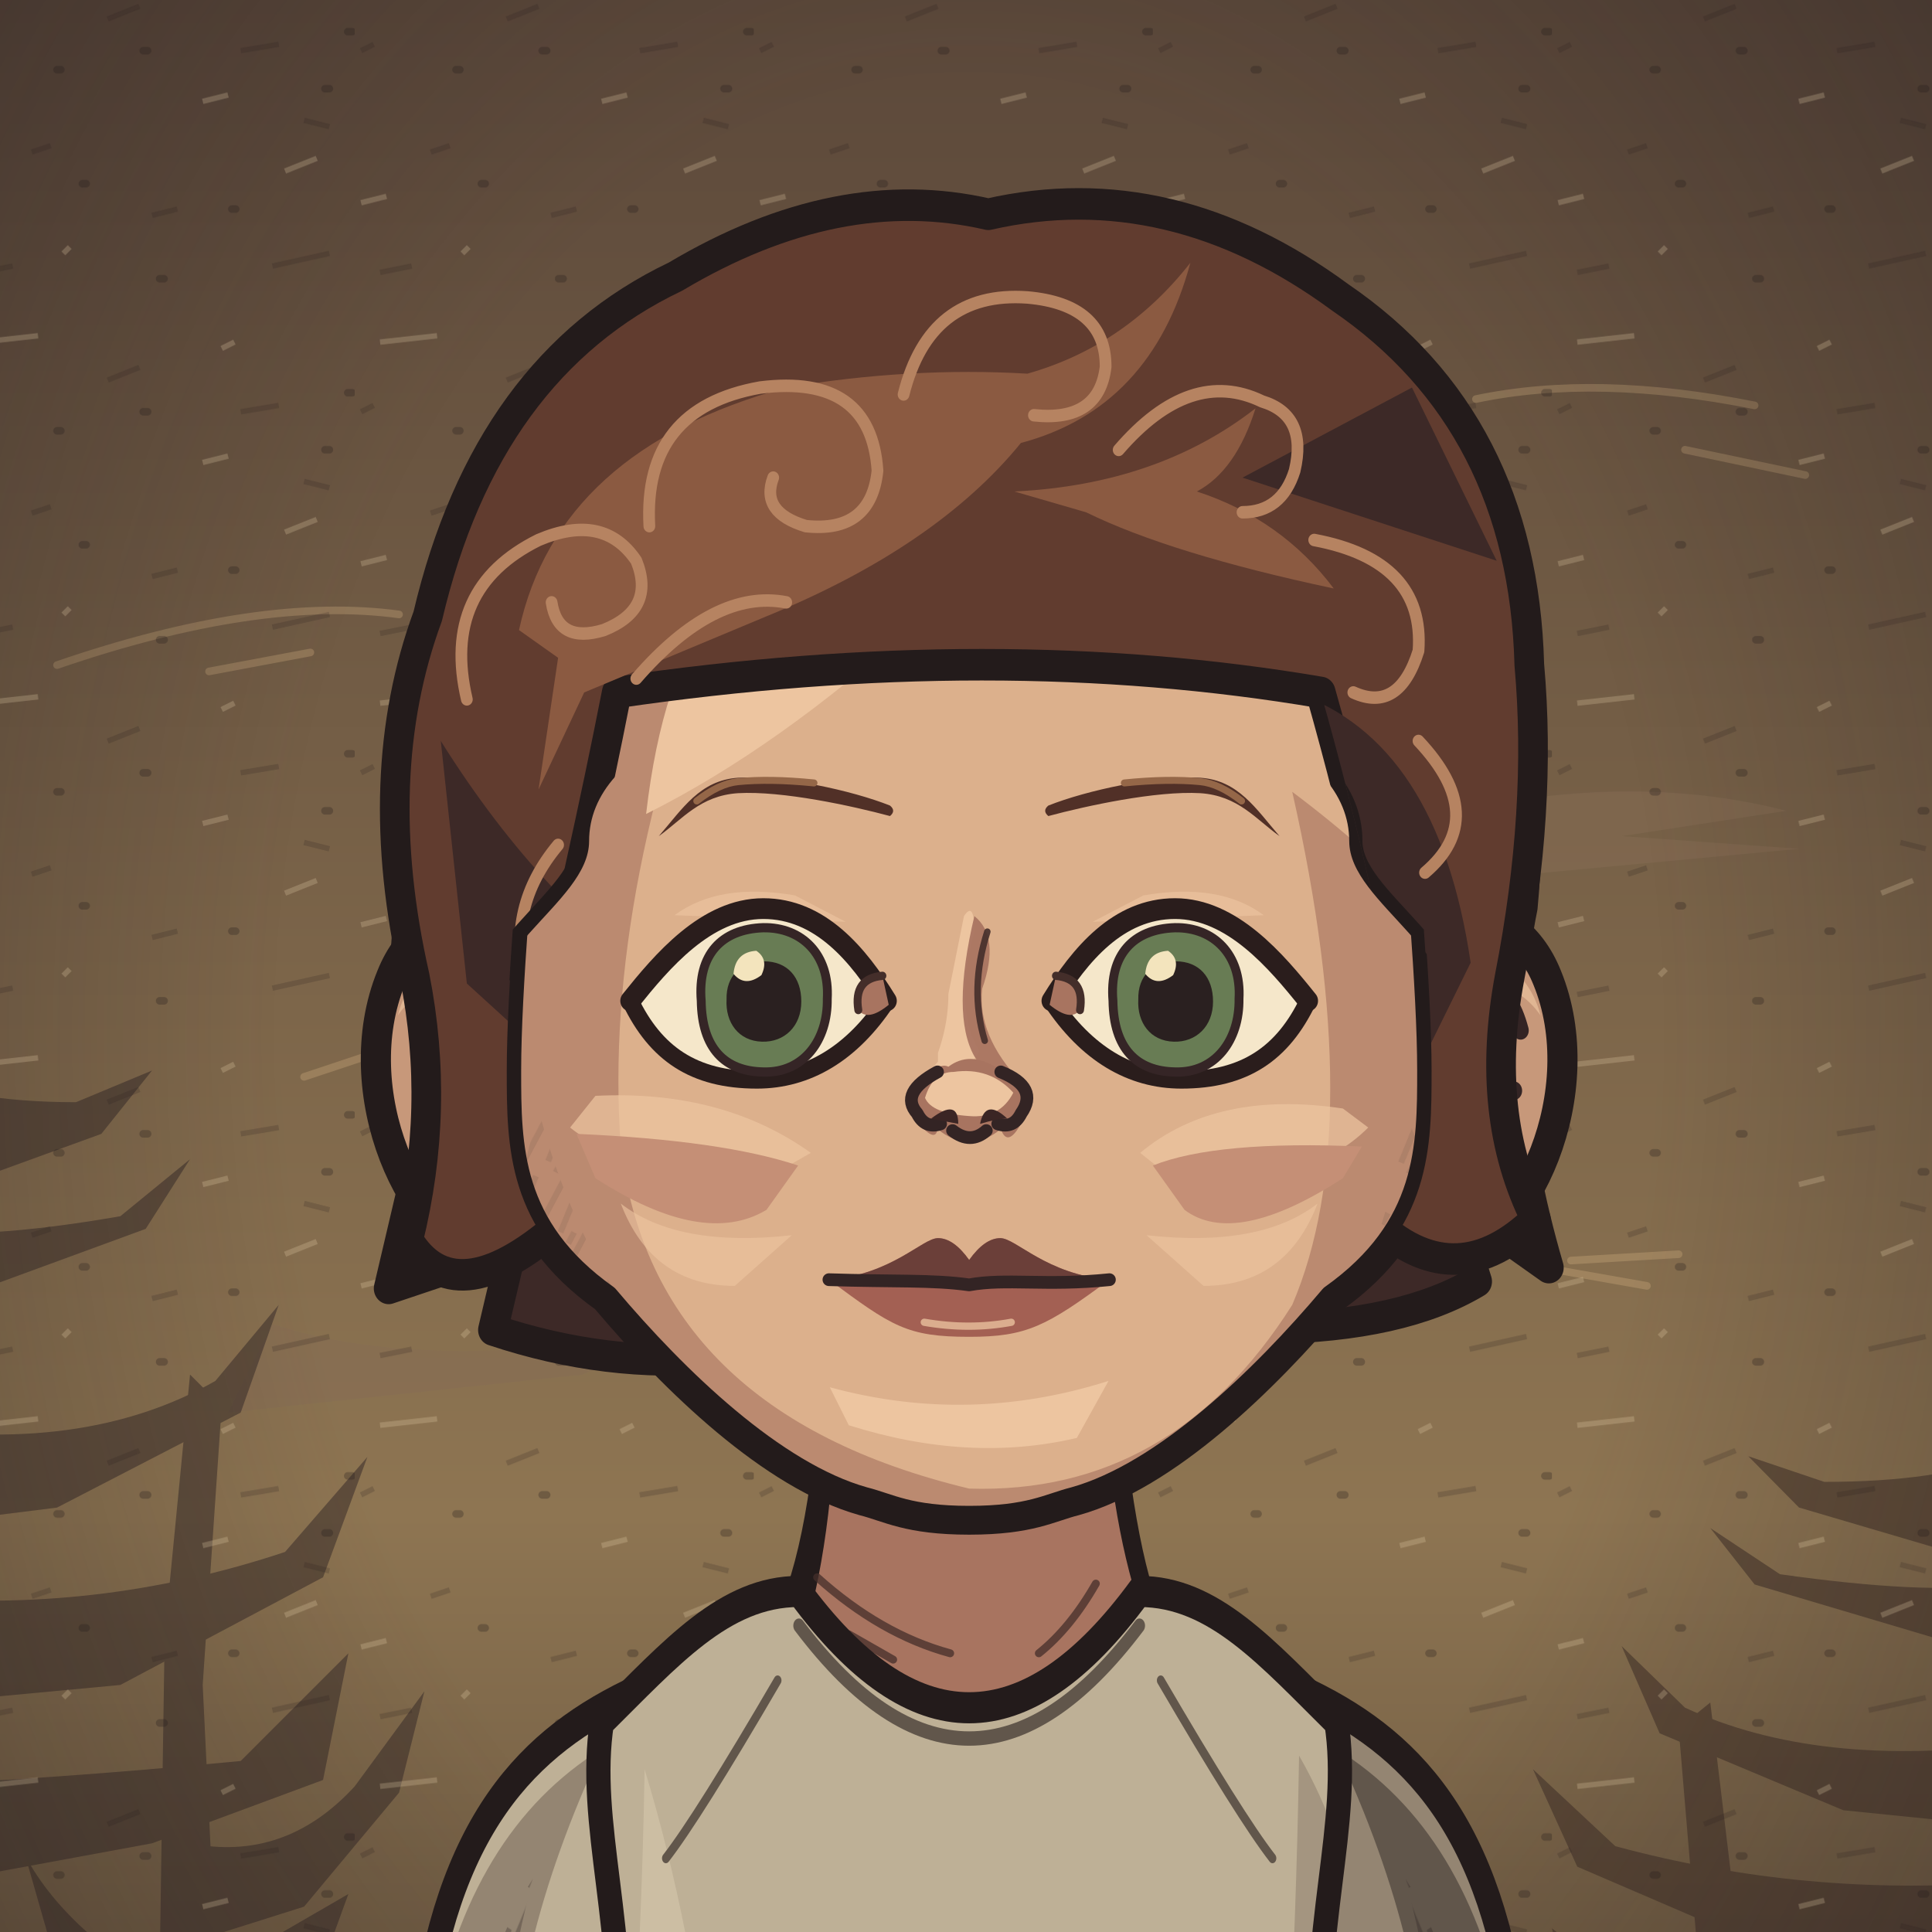
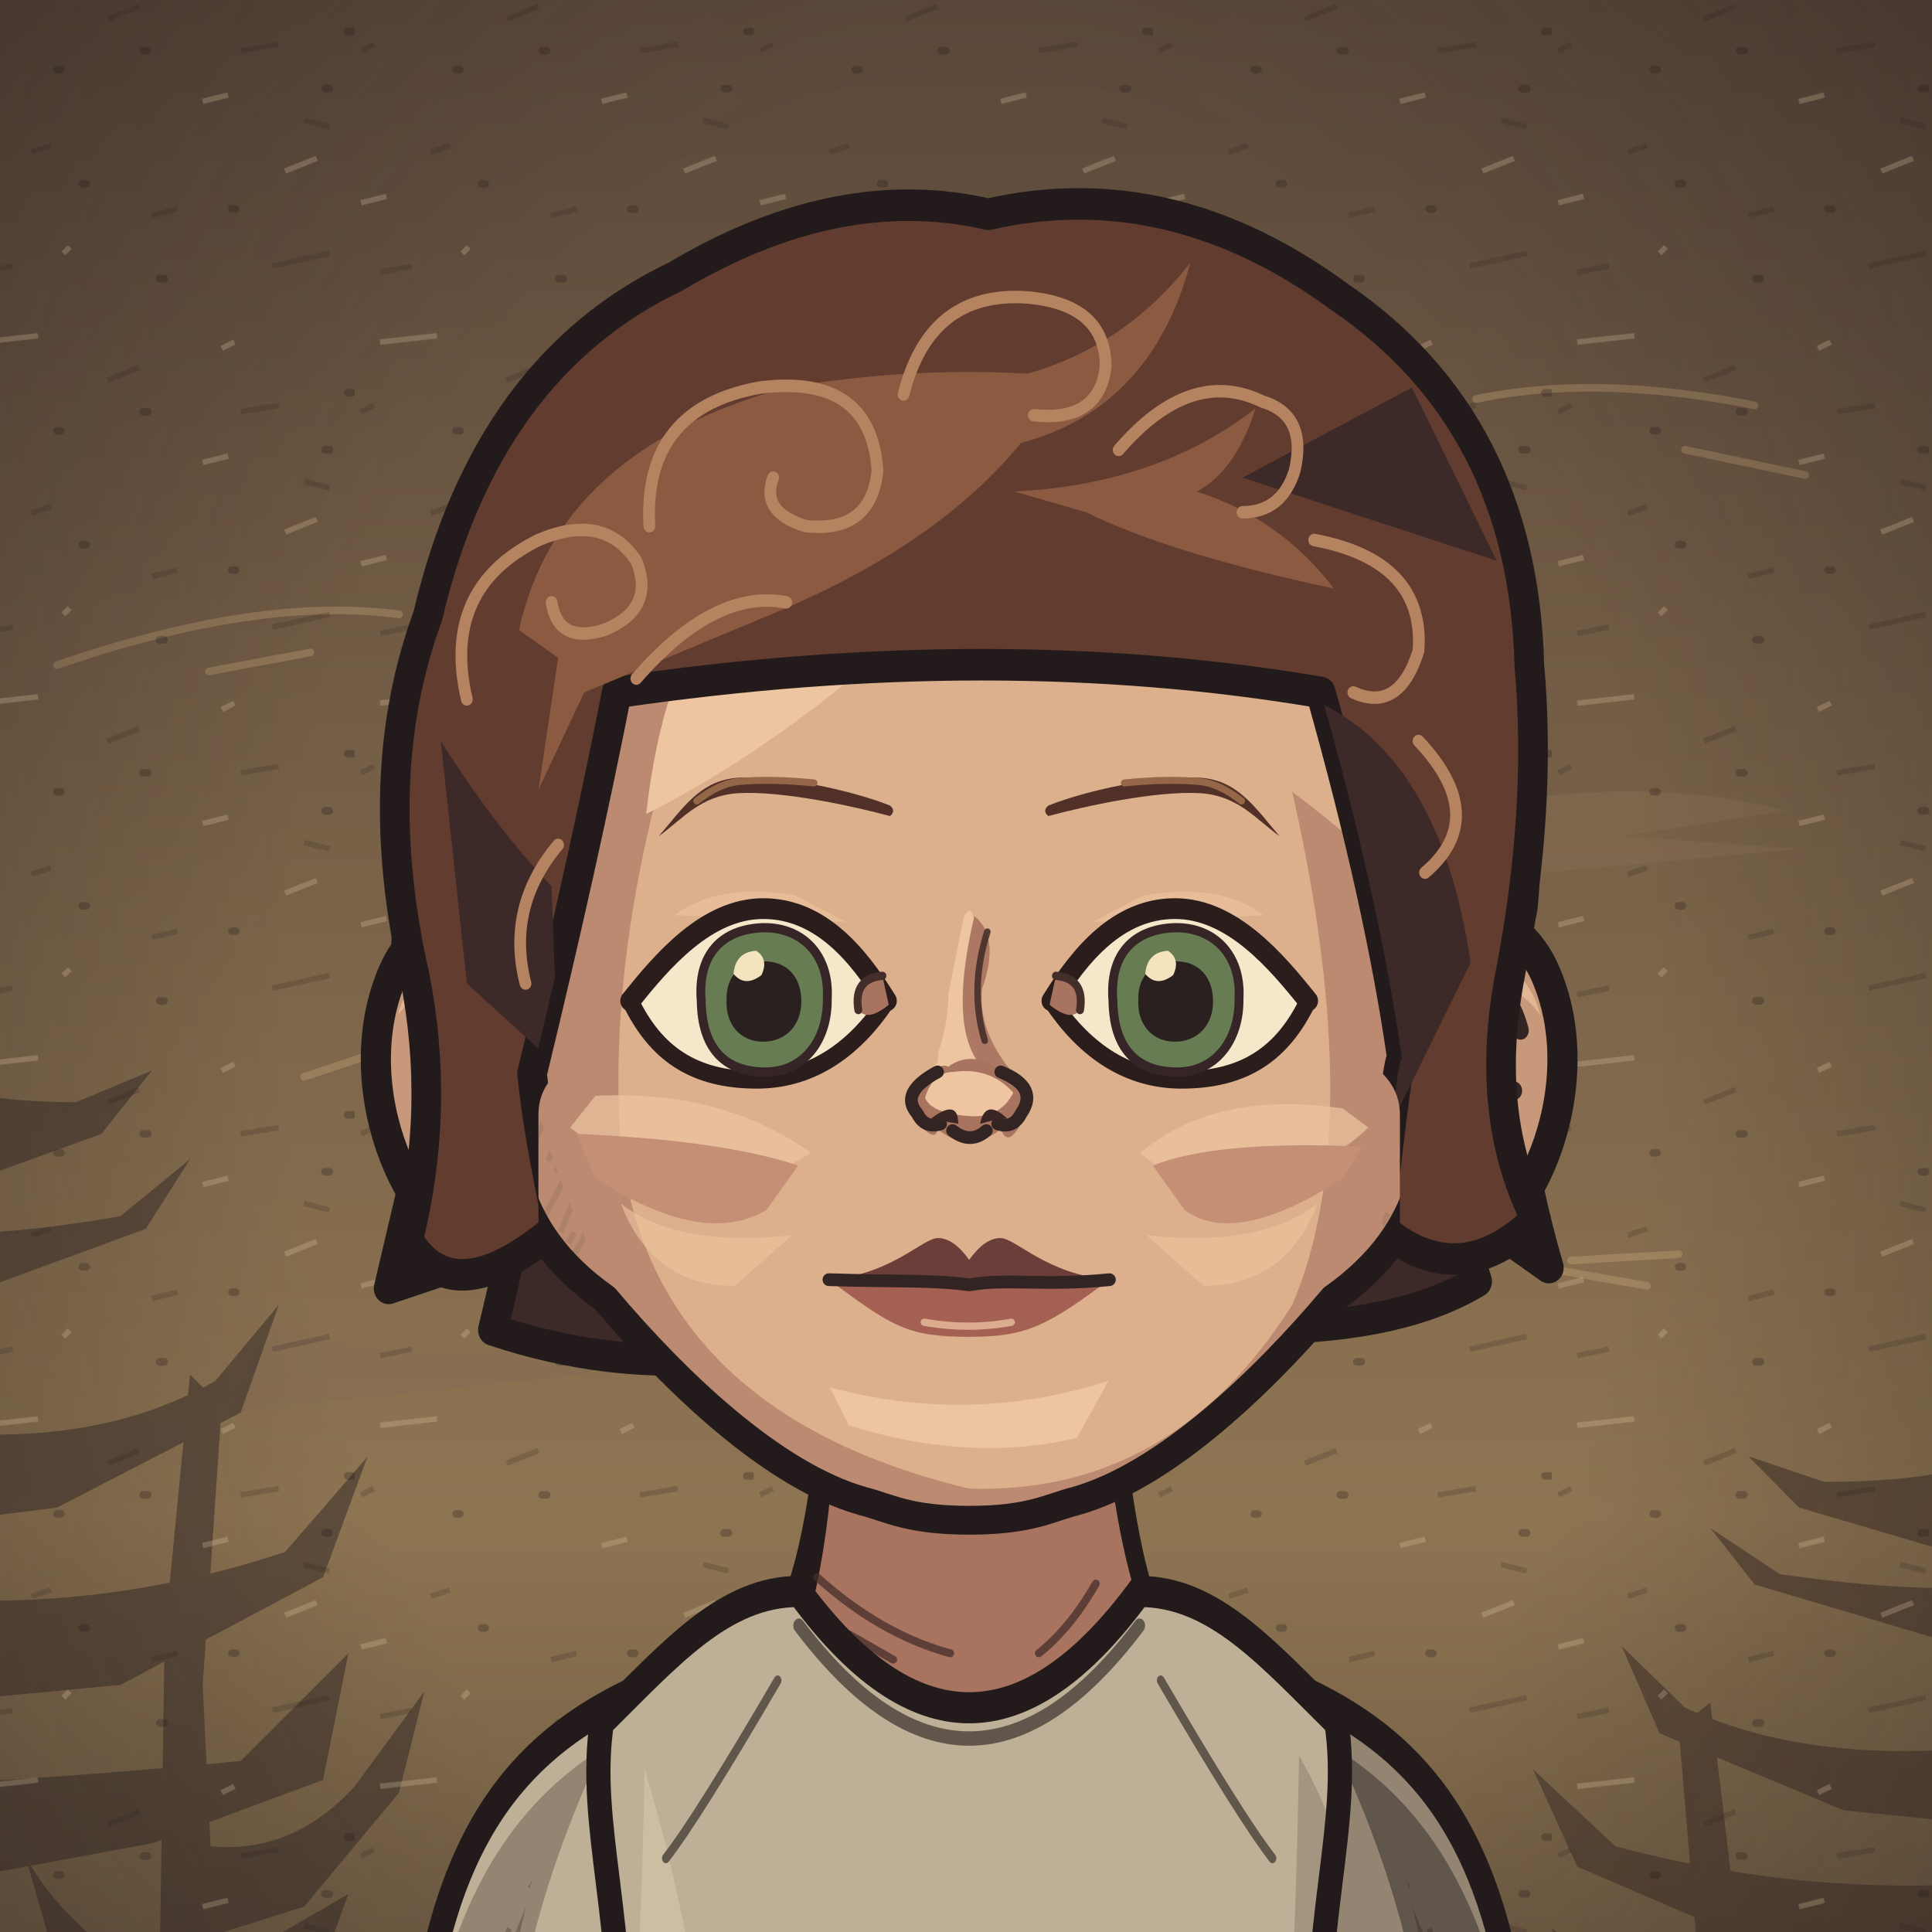
<svg xmlns="http://www.w3.org/2000/svg" xmlns:xlink="http://www.w3.org/1999/xlink" aria-labelledby="title" width="32" height="32" viewBox="7 8 305 305" role="img">
  <defs>
    <style>
      .edge {stroke:#231b1b;stroke-width:4.55;stroke-linecap:round;stroke-linejoin:round}
      .seam {fill:none;stroke:#332424;stroke-width:2.45;stroke-linecap:round;stroke-linejoin:round}
      .etch {fill:none;stroke:#442e2a;stroke-width:1.25;stroke-linecap:round}
      .hair-line {fill:none;stroke:#967661;stroke-width:1.45;stroke-linecap:round}
      .white {fill:#f5e7ca;stroke:#2a1d1c;stroke-width:2.65;stroke-linejoin:round}
      .label {fill:#efdfc1;font:600 20px Georgia,serif}
      .muted {fill:#b8aa96;font:13px 'Segoe UI',sans-serif}
      .section {fill:#dcbb8e;font:600 14px 'Segoe UI',sans-serif}
    </style>
    <linearGradient id="umber" x2="0" y2="1" gradientUnits="objectBoundingBox">
      <stop stop-color="#594639" />
      <stop offset=".56" stop-color="#8e7552" />
      <stop offset="1" stop-color="#3c3029" />
    </linearGradient>
    <linearGradient id="ash" x2="0" y2="1" gradientUnits="objectBoundingBox">
      <stop stop-color="#3b423d" />
      <stop offset=".56" stop-color="#7a7d67" />
      <stop offset="1" stop-color="#242b28" />
    </linearGradient>
    <linearGradient id="rose" x2="0" y2="1" gradientUnits="objectBoundingBox">
      <stop stop-color="#51404a" />
      <stop offset=".56" stop-color="#8a6972" />
      <stop offset="1" stop-color="#372c33" />
    </linearGradient>
    <pattern id="paper-grain" width="63" height="57" patternUnits="userSpaceOnUse">
      <path d="M1 16l2-1m21-4 5-2m16 7 6-1M12 32l3-1m16 11 4-1m20-14 4 1M4 51l5-1m41 0 9-2" fill="none" stroke="#231a1b" stroke-width=".85" opacity=".19" />
      <path d="M4 5l9-1m29 2 2-1M1 40l4-1m12 9 1-1m21-23 4-1m9 12 5-2" fill="none" stroke="#f0dbb5" stroke-width=".85" opacity=".23" />
      <path d="M16 19h.6m13-3h.7m28 6h.7m-39 15h.6m23 4h.6m-12 11h.7m29-39h.7" fill="none" stroke="#21191a" stroke-width="1.2" opacity=".28" stroke-linecap="round" />
    </pattern>
    <pattern id="ink-lines" width="7" height="9" patternUnits="userSpaceOnUse" patternTransform="rotate(28)">
      <path d="M1 -2V10m2.8-8 .6 6m1.9-1v5" stroke="#271d1d" stroke-width=".95" fill="none" opacity=".65" />
    </pattern>
    <radialGradient id="vignette" cx=".5" cy=".39" r=".72">
      <stop offset=".47" stop-color="#20191c" stop-opacity="0" />
      <stop offset="1" stop-color="#20191c" stop-opacity=".48" />
    </radialGradient>
    <g id="firs" fill="currentColor">
      <path d="M10 439Q15 379 12 300L9 220 15 146 15 54 19 80 21 147 28 230 25 326 29 439Z" />
      <path d="M17 169Q27 174 45 174L57 169 49 179 27 187 17 185                M18 194Q29 196 52 192L63 183 56 194 26 205 16 207                M15 225Q46 230 67 218L77 206 71 223 42 238 18 241                M17 252Q48 255 78 245L91 230 84 249 52 266 20 269                M14 282Q40 281 71 278L88 261 84 281 57 291 19 298                M19 312Q43 316 69 310L88 299 84 310 58 322 22 325" />
      <path d="M6 312 0 315V284L11 285M0 266 13 270V250L0 249M0 220 15 221 15 206 0 202                M0 180 16 181V167L0 165M0 141 15 150V138L0 133M0 112 17 127V118L0 104" />
      <path d="M64 440Q55 380 58 324L59 258 63 217 68 222 65 266 68 328 76 440Z                M63 291Q78 294 89 282L100 267 96 283 81 301 62 307                M63 323Q80 323 106 304L98 321 68 339                M63 316Q44 306 37 293L41 307 64 329Z" />
    </g>
    <g id="brambles" fill="none" stroke="currentColor" stroke-linecap="round" stroke-linejoin="round">
      <path stroke-width="3.8" d="M9 440Q13 401 21 380T26 333m-8 57Q39 375 43 352m-28 46Q6 377 0 376M41 440Q41 402 63 385m-20 44q26-6 39-30" />
      <path stroke-width="2" d="M23 364l14-13m-12 4-7-15m20 29 17-4m-15-1 1-11m13 49 2-17m2 14 18-5m-34 32q-12-10-17-10" />
    </g>
    <g id="night-scratches" fill="none" stroke="currentColor" stroke-width="1.2" stroke-linecap="round">
      <path d="M16 113q32-11 54-8m-30 9 16-3m184-40q19-4 44 1m-11 7 19 4                M24 335q33-3 68-16m-44 16 26-4m164-9q31 5 60-3m-39 8 38-3                M27 391q22-6 52-5m168 14q28-8 57-8m-40 11 24-4                M55 178l18-6m177 36 17 3m-12-4 17-1" />
    </g>
    <g id="shirt-setting">
      <rect width="320" height="440" fill="url(#umber)" />
      <path d="M50 217q24 8 64 1l-15 7-56 6m176-90q39-13 70-5l-26 4 28 2-64 6" fill="#856c54" opacity=".5" />
      <use xlink:href="#firs" style="color:#342827" opacity=".52" transform="translate(-26 8)" />
      <use xlink:href="#firs" style="color:#413128" opacity=".58" transform="translate(340 101) scale(-1 .81)" />
      <use xlink:href="#night-scratches" style="color:#dfbb87" opacity=".28" />
      <use xlink:href="#brambles" style="color:#291f22" opacity=".71" />
      <rect width="320" height="440" fill="url(#vignette)" />
      <rect width="320" height="440" fill="url(#paper-grain)" />
    </g>
    <g id="armor-setting">
      <rect width="320" height="440" fill="url(#ash)" />
      <path d="M42 173q49-4 68 3l-43 6 25 3-49 4m151 35q47 10 104-6l-26 14-62 8Z" fill="#707764" opacity=".48" />
      <use xlink:href="#firs" style="color:#27312c" opacity=".64" transform="translate(-36 30)" />
      <use xlink:href="#firs" style="color:#303833" opacity=".75" transform="translate(324 45) scale(-.86 1.03)" />
      <use xlink:href="#brambles" style="color:#252a27" opacity=".62" transform="translate(319 10) scale(-1 1)" />
      <use xlink:href="#night-scratches" style="color:#d8d8a9" opacity=".28" transform="translate(-2 21)" />
      <rect width="320" height="440" fill="url(#vignette)" />
      <rect width="320" height="440" fill="url(#paper-grain)" />
    </g>
    <g id="woman-setting">
      <rect width="320" height="440" fill="url(#rose)" />
      <path d="M44 235q40-4 76-1l-20 6-36 2 19 3-44 5m183-50q35 3 60-3l-24 9-31 2" fill="#775d65" opacity=".6" />
      <use xlink:href="#firs" style="color:#3b2b34" opacity=".58" transform="translate(-20 84) scale(.86 .91)" />
      <use xlink:href="#firs" style="color:#3d2e39" opacity=".68" transform="translate(327 54) scale(-.85 .98)" />
      <path d="M300 440q-2-82-6-173l-9-103 7-35 12 42 9 98 7 171Z                M294 195q-10-18-25-24l-15-1 13-4 11 2 18 15                M285 162q-13-22-34-27l-7 4 7-11 17 4 20 17                M303 242q-18-23-36-27l-13 3 15-9 11 2 21 15" fill="#3a2b33" opacity=".64" />
      <use xlink:href="#brambles" style="color:#2d2229" opacity=".8" transform="translate(12 6)" />
      <use xlink:href="#night-scratches" style="color:#e1b8a8" opacity=".28" transform="translate(0 7)" />
      <rect width="320" height="440" fill="url(#vignette)" />
      <rect width="320" height="440" fill="url(#paper-grain)" />
    </g>
    <pattern id="mail-rings" width="14" height="13" patternUnits="userSpaceOnUse" patternTransform="rotate(-7)">
      <path d="M-1 2q3-3 6 0 1 3-2 5Q0 8-1 5M6 2q3-3 6 0 1 3-2 5Q7 8 6 5M3 8q3-3 6 0 1 3-2 5-3 1-4-2M10 8q3-3 6 0" fill="none" stroke="#2d2c28" stroke-width="1.6" stroke-linecap="round" />
      <path d="M-.5 4q1.5-2 3-1m5 1q1.4-2 3-1M4 10q1.5-2 3-1m4 1q1.4-2 3-1" fill="none" stroke="#9a9b87" stroke-width="1.12" opacity=".78" stroke-linecap="round" />
    </pattern>
    <pattern id="armor-plates" width="47" height="24" patternUnits="userSpaceOnUse" patternTransform="translate(4 4) rotate(2)">
      <path d="M1 0l21 .7 1 18-3 3-17-1-1-4Zm24 1 19-1 2 15-3 7-19-2Z" fill="#85867a" stroke="#352e2a" stroke-width="1.75" stroke-linejoin="round" />
      <path d="M2 2l18 .2-.2 4L5 7 4 17Zm24 0 16-1 1 4-14 2-3 10Z" fill="#a9a58d" />
      <path d="M19 4l4 14-3 3-16-1 13-4Zm22 2 4 10-2 5-17-1 13-4Z" fill="#62655f" />
      <path d="M7 7l1-.5m6 12 3-2m16-7 5-1m-7 5 4-2" fill="none" stroke="#d0c0a0" stroke-width=".9" opacity=".76" />
      <path d="M6 12q2-2 2.7 1-1 2.2-2.7.5Zm12 1q1.8-2 2.4.6-1 2.6-2.5.8Zm11 1q1-2.2 2.8-1-.2 2.9-2.8 2.1Zm12-2q2.2-1.4 2.3.8-1 2.3-2.3.5Z" fill="#3c342d" />
    </pattern>
    <clipPath id="portrait-frame">
      <rect width="320" height="440" />
    </clipPath>
    <clipPath id="wardrobe-torso-mask">
      <path d="M128 273 C114 273 104 282 91 292 C88 307 96 322 94 346 C92 370 102 386 101 400 C100 415 96 431 91 445 H229 C224 431 220 415 219 400 C218 386 228 370 226 346 C224 322 232 307 229 292 C216 282 206 273 192 273 Q160 307 128 273Z" />
    </clipPath>
    <clipPath id="wardrobe-sleeve-mask">
      <path d="M102 286 C80 293 64 304 58 332 C48 362 47 415 60 445 H102 Q122 406 120 336Z" />
    </clipPath>
    <clipPath id="face-shape-clip">
      <path d="M 160 67 C 199 67 226 84 230 128 C 231 143 233 164 233 177 C 233 189 233 202 217.5 213 C 206.53 226 191.02 241 176.72 245 C 172.72 246 169.68 248 160 248 C 150.32 248 147.28 246 143.28 245 C 128.98 241 113.47 226 102.5 213 C 87 202 87 189 87 177 C 87 164 89 143 90 128 C 94 84 121 67 160 67 Z" />
    </clipPath>
    <clipPath id="face-features-eye-left">
      <path d="M-21 0 C-16 -6 -9 -14 0 -14 C9 -14 15 -7 19.5 0 C14 8 7 12 -1 12 C-11 12 -17 8 -21 0Z" />
    </clipPath>
    <clipPath id="face-features-eye-right">
      <path d="M-21 0 C-16 -6 -9 -14 0 -14 C9 -14 15 -7 19.5 0 C14 8 7 12 -1 12 C-11 12 -17 8 -21 0Z" />
    </clipPath>
    <clipPath id="face-features-nose-bridge">
      <path d="M154 144H167V179L172 185V187H149V185L154 179Z" />
    </clipPath>
    <mask id="hair-face-opening" maskUnits="userSpaceOnUse" x="0" y="0" width="320" height="440">
      <rect fill="white" x="0" y="0" width="320" height="440" />
      <g clip-path="url(#face-shape-clip)">
-         <path d="M220 140.782C220 125.782 197 115.782 160 115.782S100 125.782 100 140.782C100 150.782 81 158 81 176V300H239V176C239 158 220 150.782 220 140.782Z" fill="black" />
+         <path d="M109.2 138.2C114.75 133.872 117.5 129.382 123.5 128.982C130.5 128.582 141.5 130.982 149 133.372Q160 141.372 171 133.372C178.5 130.982 189.5 128.582 196.5 128.982C202.5 129.382 205.25 133.872 210.8 138.2C210.8 147.2 216.9 149 216.9 166C216.9 175 228 175 228 184V300H92V184C92 175 103.1 175 103.1 166C103.1 149 109.2 147.2 109.2 138.2Z" fill="black" />
      </g>
    </mask>
    <clipPath id="hair-crown-clip">
      <path d="M97 198q-16 13-23 2 5-19 1-38-7-29 2-52 9-36 38-49 25-14 48-9 28-6 54 12 28 18 29 53 2 21-3 45-4 20 4 35-12 11-24 1Q226 172 226.5 174Q223 151 214 121Q164 113 106 121Q101 145 93 176Q94 185 97 198Z" />
    </clipPath>
  </defs>
  <g clip-path="url(#portrait-frame)">
    <use xlink:href="#shirt-setting" />
    <g id="hair-back" transform="matrix(1.029 0 0 1.094 -4.706 -15.059)">
      <path d="M104 96q-25 16-27 45-7 21 0 42l-6 24 19-6-3 12q35 11 69-6 59 12 82-1l-4-12 15 10q-9-29-4-52 4-39-23-58Z" fill="#3d2927" class="edge" />
    </g>
    <g data-part="neck">
      <g id="face-shape-neck">
        <path d="M 139 219 Q 138 249 132 263 Q 125 270 109 278 L 126 301 194 301 211 278 Q 195 270 188 263 Q 183 250 181 219 Z" fill="#d0a282" class="edge" />
        <path d="M 139 224 181 224 Q 182 247 187 262 Q 178 275 160 277 Q 142 275 134 266 Q 139 249 139 224 Z" fill="#a87460" />
        <path d="M 136 257 q 10 9 21 12 m -16 -3 7 4 m 32 -12 q -4 7 -9 11" class="etch" opacity=".75" />
      </g>
    </g>
    <g data-part="wardrobe" transform="matrix(0.84 0 0 1.08 25.6 -35.6)">
      <g id="wardrobe-outfit-norse_child_tunic" data-outfit="norse_child_tunic">
        <path d="M102 286 C80 293 64 304 58 332 C48 362 47 415 60 445 H102 Q122 406 120 336Z" fill="#beb096" class="edge" />
        <g data-part="sleeve-left" clip-path="url(#wardrobe-sleeve-mask)">
          <path d="M59 337 Q66 308 91 296 Q73 326 74 351 L63 373 Q63 421 74 444 H60 Q45 397 59 337Z" fill="#948572" />
          <path d="M58 354 Q69 326 78 315 Q69 342 72 359 L55 383Z" fill="url(#ink-lines)" opacity=".44" />
        </g>
        <g transform="translate(320 0) scale(-1 1)">
          <path d="M102 286 C80 293 64 304 58 332 C48 362 47 415 60 445 H102 Q122 406 120 336Z" fill="#948572" class="edge" />
          <g data-part="sleeve-right" clip-path="url(#wardrobe-sleeve-mask)">
            <path d="M59 337 Q66 308 91 296 Q73 326 74 351 L63 373 Q63 421 74 444 H60 Q45 397 59 337Z" fill="#61564b" />
            <path d="M58 354 Q69 326 78 315 Q69 342 72 359 L55 383Z" fill="url(#ink-lines)" opacity=".44" />
          </g>
        </g>
        <path d="M128 273 C114 273 104 282 91 292 C88 307 96 322 94 346 C92 370 102 386 101 400 C100 415 96 431 91 445 H229 C224 431 220 415 219 400 C218 386 228 370 226 346 C224 322 232 307 229 292 C216 282 206 273 192 273 Q160 307 128 273Z" fill="#beb096" />
        <g data-part="torso" clip-path="url(#wardrobe-torso-mask)">
          <path d="M128 273 C114 273 104 282 91 292 C88 307 96 322 94 346 C92 370 102 386 101 400 C100 415 96 431 91 445 H229 C224 431 220 415 219 400 C218 386 228 370 226 346 C224 322 232 307 229 292 C216 282 206 273 192 273 Q160 307 128 273Z" fill="#beb096" />
          <path d="M222 297 Q239 320 231 349 L227 397 Q223 425 229 443 L236 444 Q222 416 215 394 Q221 345 222 297Z" fill="#948572" opacity=".62" />
          <path d="M99 299 Q108 322 112 350 Q119 390 114 421 L108 443 Q102 419 90 395 Q98 348 99 299Z" fill="#dccdb2" opacity=".48" />
          <path d="M128 278 Q160 311 192 278" fill="none" stroke="#61564b" stroke-width="2.1" stroke-linecap="round" />
          <path d="M124 286 Q109 306 103 312 M196 286 Q211 306 217 312" fill="none" stroke="#61564b" stroke-width="1.45" stroke-linecap="round" />
          <path d="M91 337 Q84 342 89 351 Q94 356 99 351 Q104 342 91 337Z" fill="#948572" opacity=".52" />
          <path d="M97 341 Q94 344 96 349" fill="none" stroke="#dccdb2" stroke-width="1.2" opacity=".85" />
          <path d="M229 337 Q236 342 231 351 Q226 356 221 351 Q216 342 229 337Z" fill="#948572" opacity=".52" />
          <path d="M223 341 Q226 344 224 349" fill="none" stroke="#dccdb2" stroke-width="1.2" opacity=".85" />
          <path d="M116 375 Q160 391 205 376 M108 402 Q116 419 119 440 M212 402 Q204 419 201 440" fill="none" stroke="#61564b" stroke-width="1.5" opacity=".7" stroke-linecap="round" />
          <path d="M101 438 Q160 442 219 438" fill="none" stroke="#61564b" stroke-width="1.1" stroke-linecap="round" />
          <path d="M124 418l8 -2 3 8-8 2Z" fill="#948572" opacity=".78" />
          <path d="M126 419l6 5m-6 -1 5 -3" fill="none" stroke="#dccdb2" stroke-width="1.1" stroke-linecap="round" />
        </g>
        <path d="M128 273 C114 273 104 282 91 292 C88 307 96 322 94 346 C92 370 102 386 101 400 C100 415 96 431 91 445 H229 C224 431 220 415 219 400 C218 386 228 370 226 346 C224 322 232 307 229 292 C216 282 206 273 192 273 Q160 307 128 273Z" fill="none" class="edge" />
      </g>
    </g>
    <g id="face-shape">
      <g id="face-shape-ears">
        <g transform="translate(97 179) scale(-1.046 1.19)">
          <path d="M -4 -15 C 7 -26 22 -25 27 -14 C 34 1 24 21 12 23 L -4 18 Z" fill="#c7987a" class="edge" />
          <path d="M 7 -15 C 16 -20 24 -16 26 -9 C 22 -14 16 -14 13 -11 L 10 -1 Z" fill="#edc5a0" opacity=".66" />
          <path d="M 23 -7 Q 20 -17 10 -11 L 7 2 M 22 1 Q 15 -2 11 6" class="seam" />
        </g>
        <g transform="translate(223 179) scale(1.046 1.19)">
          <path d="M -4 -15 C 7 -26 22 -25 27 -14 C 34 1 24 21 12 23 L -4 18 Z" fill="#c7987a" class="edge" />
          <path d="M 7 -15 C 16 -20 24 -16 26 -9 C 22 -14 16 -14 13 -11 L 10 -1 Z" fill="#edc5a0" opacity=".66" />
          <path d="M 23 -7 Q 20 -17 10 -11 L 7 2 M 22 1 Q 15 -2 11 6" class="seam" />
        </g>
      </g>
      <path d="M 160 67 C 199 67 226 84 230 128 C 231 143 233 164 233 177 C 233 189 233 202 217.5 213 C 206.53 226 191.02 241 176.72 245 C 172.72 246 169.68 248 160 248 C 150.32 248 147.28 246 143.28 245 C 128.98 241 113.47 226 102.5 213 C 87 202 87 189 87 177 C 87 164 89 143 90 128 C 94 84 121 67 160 67 Z" fill="#dcb08c" />
      <g clip-path="url(#face-shape-clip)">
        <path d="M 70 141 Q 104 91 123 97 Q 102 148 105 189 Q 110 231 160 243 Q 192 244 211 214 Q 223 186 211 133 Q 235 151 250 174 L 250 265 70 265 Z" fill="#bb8a70" />
        <path d="M 109 136.5 Q 114 93 142 92 Q 173 83 195 101 Q 174 92 152 106 Q 130 126 109 136.5 Z" fill="#edc5a0" />
        <g transform="translate(160 0) scale(-1 1)">
          <path d="M 25 190 Q 39 180 59 181 L 63 186 Q 53 194 32 194 Z" fill="#edc5a0" opacity=".72" />
          <path d="M 27 192 Q 39 188 62 187 L 59 194 Q 42 205 32 199 Z" fill="#c58f76" />
          <path d="M 28 203 Q 46 205 55 198 Q 50 211 37 211 Z" fill="#edc5a0" opacity=".62" />
        </g>
        <g transform="translate(160 0) scale(1 1)">
          <path d="M 27 190 Q 39 180 59 183 L 63 186 Q 53 196 32 194 Z" fill="#edc5a0" opacity=".72" />
          <path d="M 29 192 Q 39 188 62 189 L 59 194 Q 42 205 34 199 Z" fill="#c58f76" />
          <path d="M 28 203 Q 46 205 55 198 Q 50 211 37 211 Z" fill="#edc5a0" opacity=".62" />
        </g>
        <path d="M 92 183 Q 99 211 120 232 L 132 247 119 248 Q 98 234 85 212 Z M 229 184 Q 224 217 203 241 L 193 250 209 247 Q 230 233 240 211 Z" fill="url(#ink-lines)" opacity=".14" />
        <path d="M 138 227 Q 160 233 182 226 L 177 235 Q 160 239 141 233 Z" fill="#edc5a0" />
      </g>
      <path d="M 160 67 C 199 67 226 84 230 128 C 231 143 233 164 233 177 C 233 189 233 202 217.5 213 C 206.53 226 191.02 241 176.72 245 C 172.72 246 169.68 248 160 248 C 150.32 248 147.28 246 143.28 245 C 128.98 241 113.47 226 102.5 213 C 87 202 87 189 87 177 C 87 164 89 143 90 128 C 94 84 121 67 160 67 Z" fill="none" class="edge" />
    </g>
    <g clip-path="url(#face-shape-clip)">
      <g data-part="eyes">
        <g transform="matrix(1 0 0 1.04 127.5 166)">
          <path d="M-14 -13 Q-7 -18 5 -16 L13 -12" fill="#edc5a0" opacity=".65" />
          <path d="M-21 0 C-16 -6 -9 -14 0 -14 C9 -14 15 -7 19.5 0 C14 8 7 12 -1 12 C-11 12 -17 8 -21 0Z" class="white" />
          <g clip-path="url(#face-features-eye-left)">
            <g transform="translate(0 0) scale(1 1)">
              <path d="M-9.8 0 C-10.4 -7 -6.6 -10.9 0 -11.1 C6.1 -11.2 10.5 -7 10.1 -.3 C10.2 5.9 6.4 11 0 10.8 C-6.1 10.7 -9.7 7.2 -9.8 0Z" fill="#687c54" stroke="#352526" stroke-width="1.4" />
              <path d="M-5.8 -.2C-5.9-3.8-3.5-6 .1-6 3.8-6 6-3.6 6 .1 6 3.9 3.3 6.3-.2 6.2-3.9 6.1-6 3.3-5.8-.2Z" fill="#2a2020" />
              <path d="M-4.7-4.1Q-4.4-7.4-1.1-7.6 .9-6.3-.3-3.9-2.9-2-4.7-4.1Z" fill="#f3e4bd" />
            </g>
          </g>
          <path d="M-21 0 C-16 -6 -9 -14 0 -14 C9 -14 15 -7 19.5 0" fill="none" stroke="#2a1d1c" stroke-width="3.15" stroke-linecap="round" />
          <path d="M18.8 -3.8 Q14.2 -3.4 15 1.4 Q16.5 3.2 19.8 .6Z" fill="#a87460" />
          <path d="M18.8 -3.8 Q14.2 -3.4 15 1.4" class="etch" />
        </g>
        <g transform="matrix(-1 0 0 1.04 192.5 166)">
          <path d="M-14 -13 Q-7 -18 5 -16 L13 -12" fill="#edc5a0" opacity=".65" />
          <path d="M-21 0 C-16 -6 -9 -14 0 -14 C9 -14 15 -7 19.5 0 C14 8 7 12 -1 12 C-11 12 -17 8 -21 0Z" class="white" />
          <g clip-path="url(#face-features-eye-right)">
            <g transform="translate(0 0) scale(-1 1)">
              <path d="M-9.8 0 C-10.4 -7 -6.6 -10.9 0 -11.1 C6.1 -11.2 10.5 -7 10.1 -.3 C10.2 5.9 6.4 11 0 10.8 C-6.1 10.7 -9.7 7.2 -9.8 0Z" fill="#687c54" stroke="#352526" stroke-width="1.4" />
              <path d="M-5.8 -.2C-5.9-3.8-3.5-6 .1-6 3.8-6 6-3.6 6 .1 6 3.9 3.3 6.3-.2 6.2-3.9 6.1-6 3.3-5.8-.2Z" fill="#2a2020" />
              <path d="M-4.7-4.1Q-4.4-7.4-1.1-7.6 .9-6.3-.3-3.9-2.9-2-4.7-4.1Z" fill="#f3e4bd" />
            </g>
          </g>
          <path d="M-21 0 C-16 -6 -9 -14 0 -14 C9 -14 15 -7 19.5 0" fill="none" stroke="#2a1d1c" stroke-width="3.15" stroke-linecap="round" />
          <path d="M18.8 -3.8 Q14.2 -3.4 15 1.4 Q16.5 3.2 19.8 .6Z" fill="#a87460" />
          <path d="M18.8 -3.8 Q14.2 -3.4 15 1.4" class="etch" />
        </g>
      </g>
      <g data-part="brows">
        <g transform="matrix(1 0 0 1 127.5 137)">
          <path d="M-16.5 3 C-12.75 -1.328 -10 -5.818 -4 -6.218 C3 -6.618 14 -4.218 20 -1.828 Q21 -1 20 -0.172 C14 -1.782 3 -4.182 -4 -3.782 C-10 -3.382 -12.75 0.328 -16.5 3Z" fill="#513027" />
          <path d="M-10.5 -2.55 Q-7 -5.3 -4 -5.6 Q1 -6.1 8 -5.4" fill="none" stroke="#956748" stroke-width="1.1" stroke-linecap="round" />
        </g>
        <g transform="matrix(-1 0 0 1 192.5 137)">
          <path d="M-16.5 3 C-12.75 -1.328 -10 -5.818 -4 -6.218 C3 -6.618 14 -4.218 20 -1.828 Q21 -1 20 -0.172 C14 -1.782 3 -4.182 -4 -3.782 C-10 -3.382 -12.75 0.328 -16.5 3Z" fill="#513027" />
          <path d="M-10.5 -2.55 Q-7 -5.3 -4 -5.6 Q1 -6.1 8 -5.4" fill="none" stroke="#956748" stroke-width="1.1" stroke-linecap="round" />
        </g>
      </g>
      <g data-part="nose" transform="translate(160 160) scale(.82 .82) translate(-160 -160)">
        <g clip-path="url(#face-features-nose-bridge)">
          <path d="M159 151 Q161 148 161 154 Q157 169 162 177 L158 183 152 182 Q156 174 156 166Z" fill="#edc5a0" />
          <path d="M161 151 Q166 155 162.5 165 Q161.5 174 170 183 L167 187 161 178 Q156.5 170 161 151Z" fill="#a87460" opacity=".93" />
          <path d="M163.5 154 Q160 165 163 175" class="etch" opacity=".9" />
        </g>
        <path d="M156 180 Q160 177 165 180 C167 180 166.09 180 168.5 182 Q172.5 186 170.5 190 Q167.5 196 166.09 192 Q160 197 153.91 192 Q153.5 195 149.5 190 Q147.5 186 151.5 183 Q154 179 156 180Z" fill="#a87460" />
        <path d="M157 181 Q164 180 168.5 185 Q165.95 190 160 189.5 Q152.775 189 151.5 186 Q153 181 157 181Z" fill="#edc5a0" />
        <path d="M153.91 181 Q146.5 185 150.0 189 Q151.5 192 154.5 191 M166.09 181 Q173.5 184 170.0 189 Q168.5 192 165.5 191" class="seam" />
        <path d="M152.65 190 q5.25 -4 5.25 1 q-5.25 -1 -5.25 -1Z M162.1 191 q1 -5 5.25 -1 q-2 0 -5.25 1Z" fill="#3b2524" />
        <path d="M156.8 192.3 Q160.25 195 163.3 192.3" class="seam" />
      </g>
      <g data-part="mouth" transform="translate(160 160) scale(.82 .82) translate(-160 -160)">
        <path d="M133 221 C145.15 220 151 213 154 213 Q157 213 160 217.2 Q163 213 166 213 C169 213 174.85 220 187 221 C174.85 230 171 232 160 232 C148 232 145.15 230 133 221Z" fill="#a36053" />
        <path d="M133 221 C145.15 220 151 213 154 213 Q157 213 160 217.2 Q163 213 166 213 C169 213 174.85 220 187 221 C174.85 222.25 167 220.7 160 222 C153 221 145.15 221.4 133 221Z" fill="#56322f" opacity=".72" />
        <path d="M133 221 C145.15 221.4 153 221 160 222 C167 220.7 174.85 222.25 187 221" class="seam" />
        <path d="M151.36 229.2 Q160 230.7 168.1 229.2" fill="none" stroke="#edc5a0" stroke-width="1.4" stroke-linecap="round" opacity=".76" />
      </g>
    </g>
    <g id="hair-front">
      <g mask="url(#hair-face-opening)">
        <g transform="matrix(1.029 0 0 1.094 -4.706 -15.059)">
          <path d="M97 198q-16 13-23 2 5-19 1-38-7-29 2-52 9-36 38-49 25-14 48-9 28-6 54 12 28 18 29 53 2 21-3 45-4 20 4 35-12 11-24 1Q226 172 226.5 174Q223 151 214 121Q164 113 106 121Q101 145 93 176Q94 185 97 198Z" fill="#613c2f" class="edge" />
          <g clip-path="url(#hair-crown-clip)">
            <path d="M91 112q6-26 41-35 19-3 37-2 15-4 25-16-6 21-26 26-13 15-39 25l-28 11-7 14 3-19Zm76-20q22-1 37-12-3 9-9 12 13 4 21 14-25-5-38-11Z" fill="#8b5a41" />
            <path d="M79 128q8 12 17 21l1 26-14-12Zm123-38 26-13 13 25Z M210 121q22 7 27 39l-11 21Z" fill="#3d2927" />
            <path d="M83 122q-4-16 11-23 10-4 15 3 3 7-5 10-7 2-8-4M111 97q-1-17 17-20 17-2 18 12-1 9-11 8-7-2-5-7M150 78q4-15 19-14 12 1 12 10-1 8-11 7M183 86q11-12 22-7 7 2 5 10-2 6-8 6M213 99q17 3 16 16-3 9-10 6M229 128q11 11 1 19M109 119q12-13 23-11M97 143q-8 9-5 20" fill="none" stroke="#b68361" stroke-width="1.8" stroke-linecap="round" stroke-linejoin="round" />
          </g>
-           <g clip-path="url(#hair-crown-clip)">
-             <g transform="matrix(0.971 0 0 0.914 4.571 13.763)" clip-path="url(#face-shape-clip)">
-               <path d="M220 140.782C220 125.782 197 115.782 160 115.782S100 125.782 100 140.782C100 150.782 81 158 81 176V300H239V176C239 158 220 150.782 220 140.782Z" fill="none" class="edge" />
-             </g>
-           </g>
        </g>
      </g>
    </g>
  </g>
</svg>
